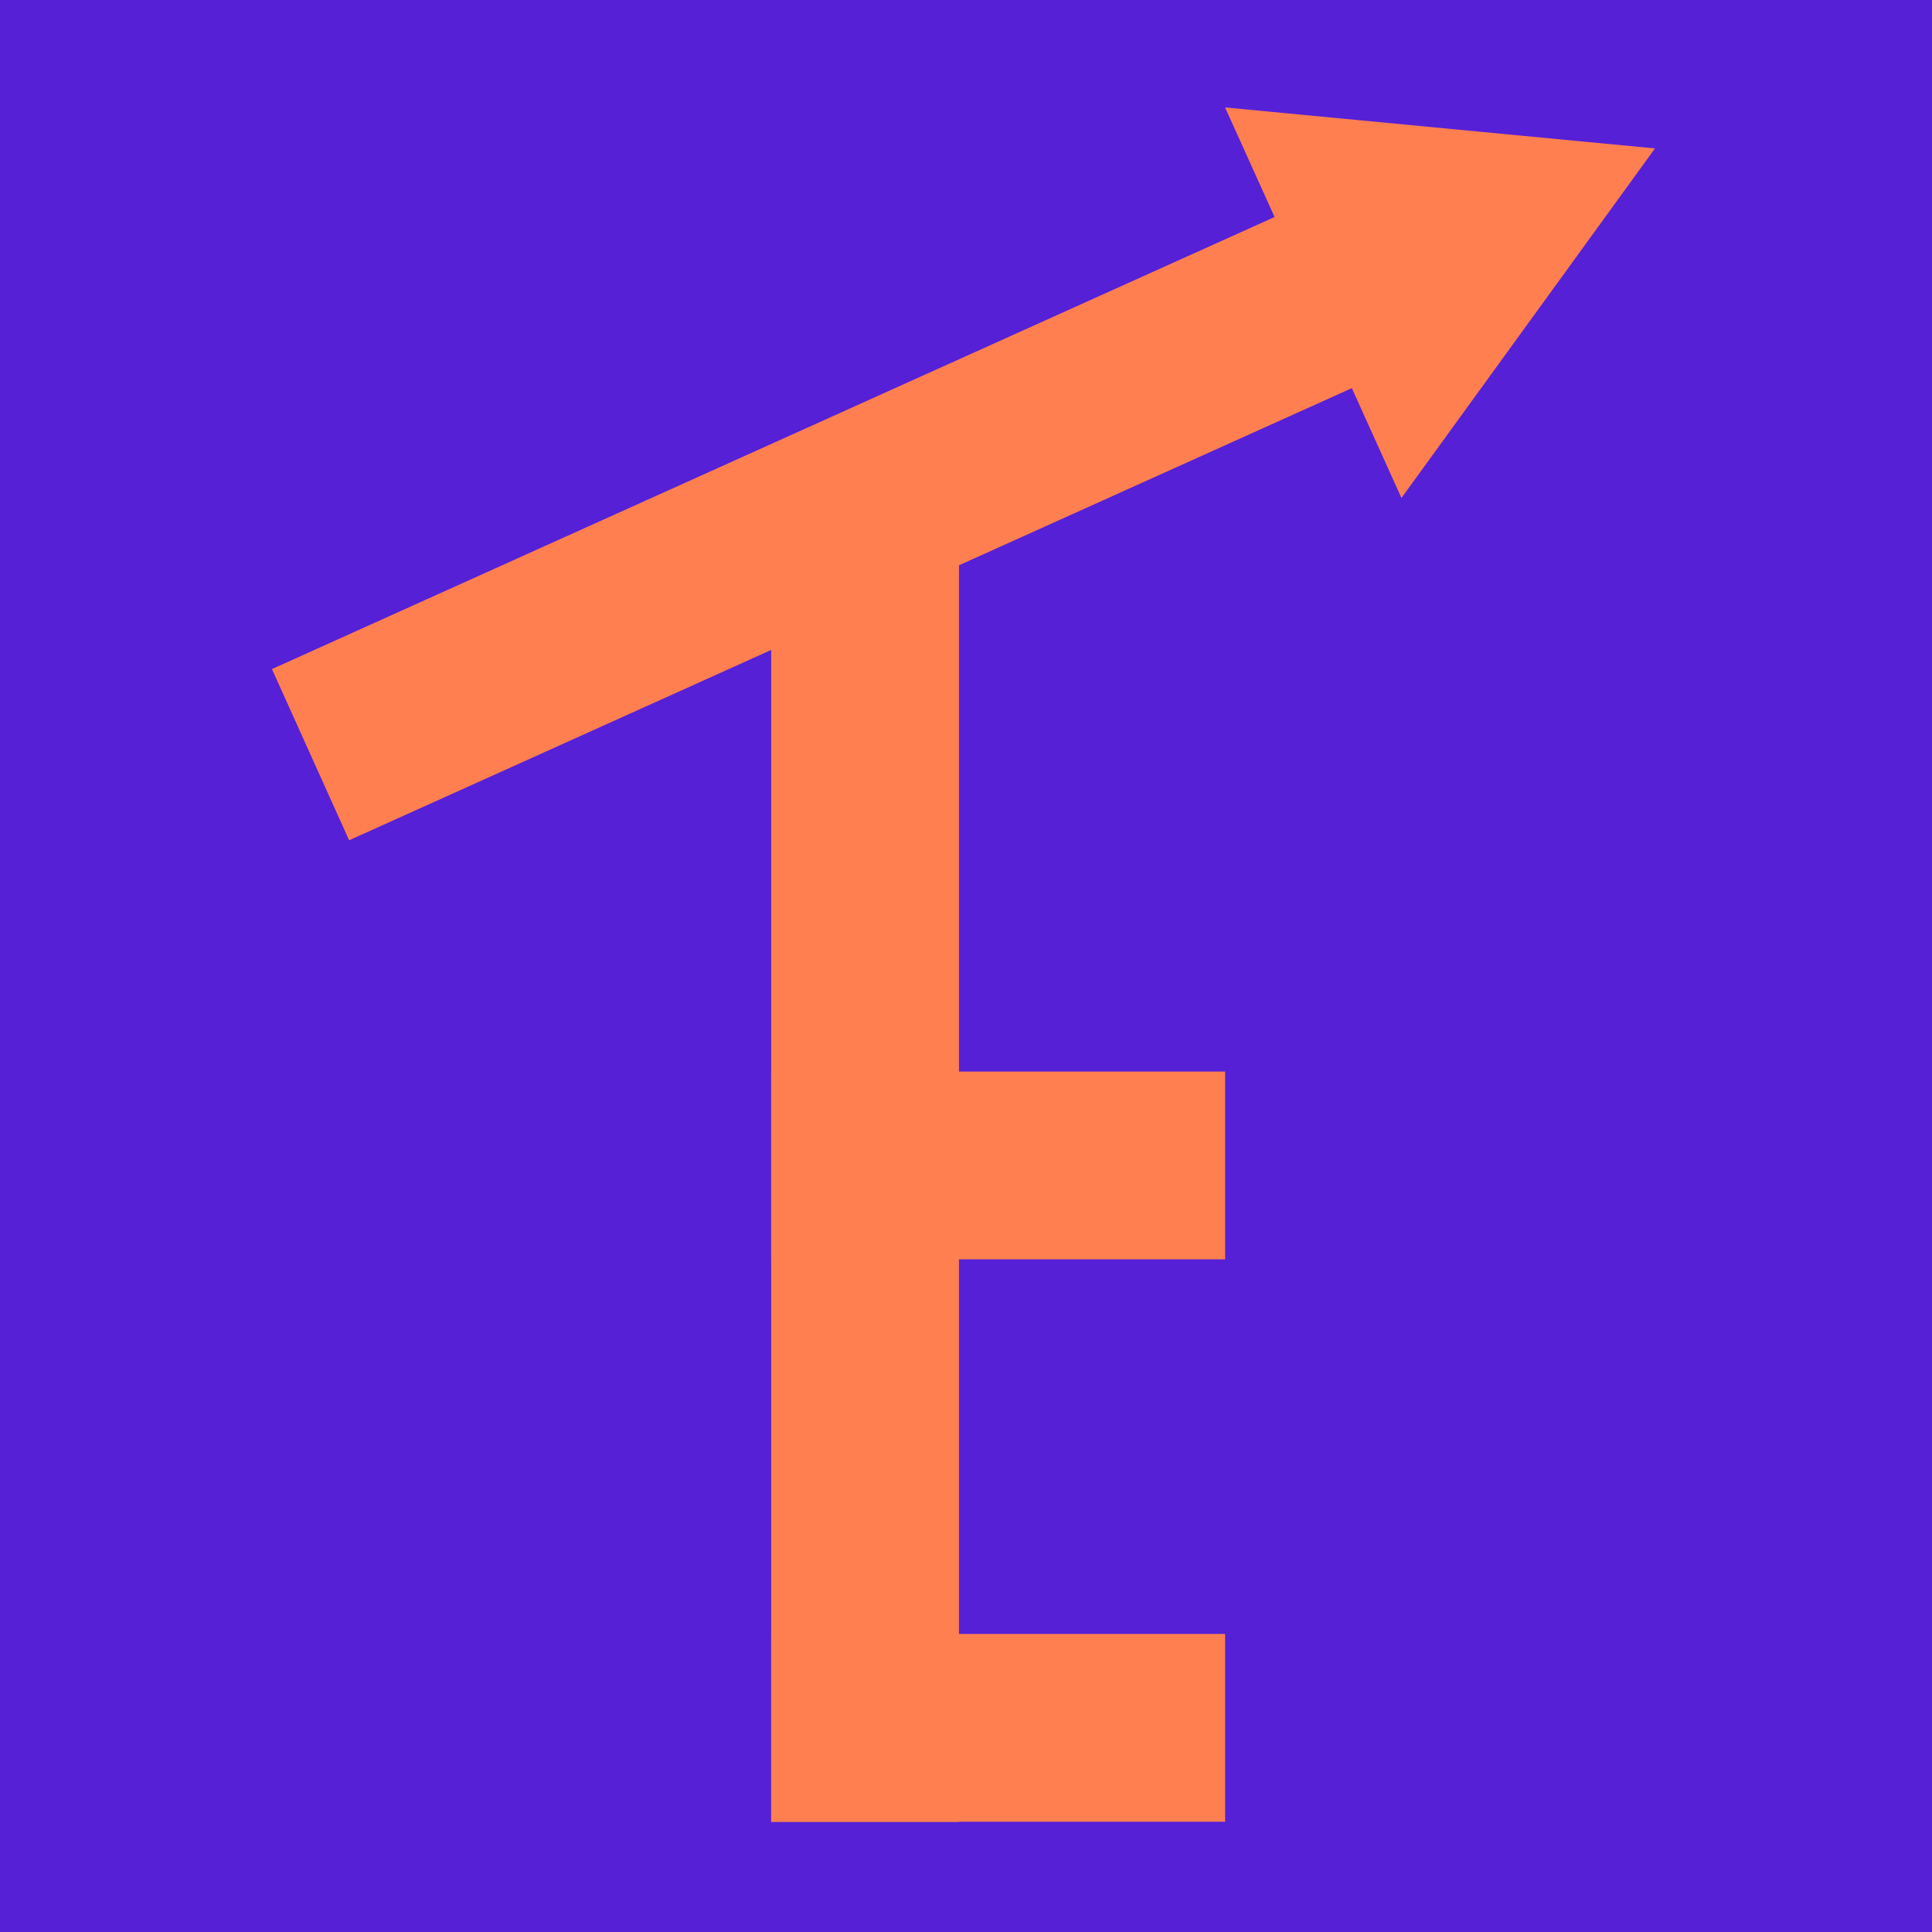
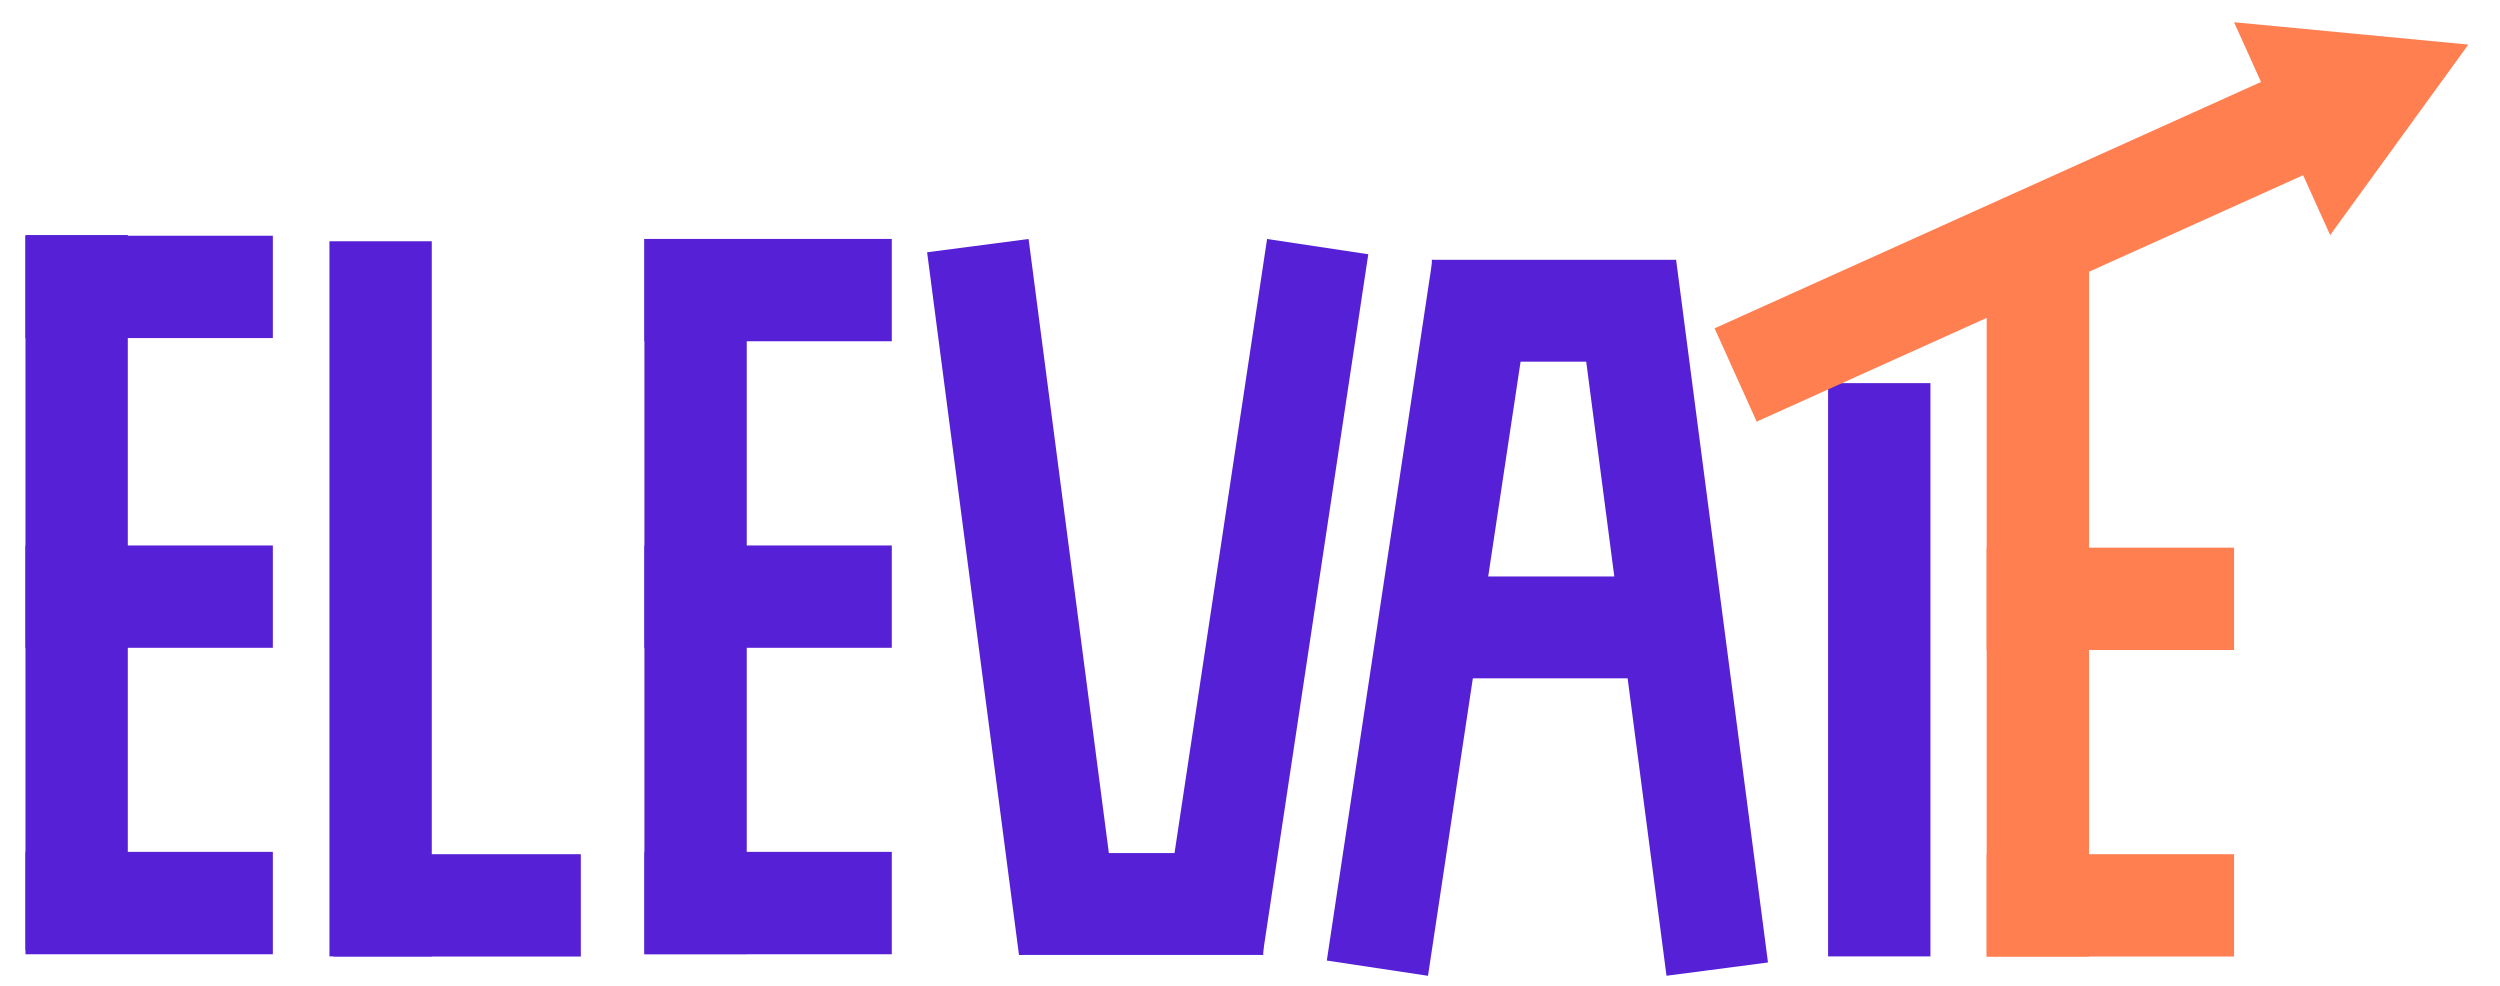
- <svg xmlns="http://www.w3.org/2000/svg" xmlns:xlink="http://www.w3.org/1999/xlink" width="203" height="203" viewBox="490 169 203 203" role="img" aria-label="Elevate">
+ <svg xmlns="http://www.w3.org/2000/svg" xmlns:xlink="http://www.w3.org/1999/xlink" width="482" height="190" viewBox="188 176 482 190" role="img" aria-label="Elevate">
  <defs>
    <g>
</g>
    <clipPath id="clip-0">
      <path clip-rule="nonzero" d="M 0 0.016 L 841.5 0.016 L 841.5 594.984 L 0 594.984 Z M 0 0.016 " />
    </clipPath>
    <clipPath id="clip-1">
      <path clip-rule="nonzero" d="M 0 0.016 L 841.5 0.016 L 841.5 594.984 L 0 594.984 Z M 0 0.016 " />
    </clipPath>
    <clipPath id="clip-2">
      <path clip-rule="nonzero" d="M 155.527 32.301 L 685.93 32.301 L 685.93 562.699 L 155.527 562.699 Z M 155.527 32.301 " />
    </clipPath>
    <clipPath id="clip-3">
      <path clip-rule="nonzero" d="M 420.73 32.301 C 274.262 32.301 155.527 151.035 155.527 297.5 C 155.527 443.965 274.262 562.699 420.73 562.699 C 567.195 562.699 685.93 443.965 685.93 297.5 C 685.93 151.035 567.195 32.301 420.73 32.301 Z M 420.73 32.301 " />
    </clipPath>
    <clipPath id="clip-4">
      <path clip-rule="nonzero" d="M 0.527 0.301 L 530.93 0.301 L 530.93 530.699 L 0.527 530.699 Z M 0.527 0.301 " />
    </clipPath>
    <clipPath id="clip-5">
      <path clip-rule="nonzero" d="M 265.73 0.301 C 119.262 0.301 0.527 119.035 0.527 265.5 C 0.527 411.965 119.262 530.699 265.73 530.699 C 412.195 530.699 530.93 411.965 530.93 265.5 C 530.93 119.035 412.195 0.301 265.73 0.301 Z M 265.73 0.301 " />
    </clipPath>
    <clipPath id="clip-6">
      <rect x="0" y="0" width="531" height="531" />
    </clipPath>
    <g id="source-6" clip-path="url(#clip-6)">
      <g clip-path="url(#clip-4)">
        <g clip-path="url(#clip-5)">
          <path fill-rule="nonzero" fill="none" fill-opacity="1" d="M 0.527 0.301 L 530.93 0.301 L 530.93 530.699 L 0.527 530.699 Z M 0.527 0.301 " />
        </g>
      </g>
    </g>
    <clipPath id="clip-7">
      <path clip-rule="nonzero" d="M 0.91 57.324 L 20.641 57.324 L 20.641 195.23 L 0.91 195.23 Z M 0.91 57.324 " />
    </clipPath>
    <clipPath id="clip-8">
      <path clip-rule="nonzero" d="M 0.91 0.324 L 20.641 0.324 L 20.641 138.23 L 0.91 138.23 Z M 0.91 0.324 " />
    </clipPath>
    <clipPath id="clip-9">
      <rect x="0" y="0" width="21" height="139" />
    </clipPath>
    <g id="source-10" clip-path="url(#clip-9)">
      <g clip-path="url(#clip-8)">
-         <path fill-rule="nonzero" fill="none" fill-opacity="1" d="M 0.91 0.324 L 20.641 0.324 L 20.641 138.203 L 0.91 138.203 Z M 0.91 0.324 " />
+         <path fill-rule="nonzero" fill="#5620D6" fill-opacity="1" d="M 0.91 0.324 L 20.641 0.324 L 20.641 138.203 L 0.91 138.203 Z M 0.91 0.324 " />
      </g>
    </g>
    <clipPath id="clip-10">
      <path clip-rule="nonzero" d="M 0.91 57.445 L 48.605 57.445 L 48.605 77.176 L 0.91 77.176 Z M 0.91 57.445 " />
    </clipPath>
    <clipPath id="clip-11">
      <path clip-rule="nonzero" d="M 0.91 0.445 L 48.605 0.445 L 48.605 20.176 L 0.91 20.176 Z M 0.91 0.445 " />
    </clipPath>
    <clipPath id="clip-12">
      <rect x="0" y="0" width="49" height="21" />
    </clipPath>
    <g id="source-13" clip-path="url(#clip-12)">
      <g clip-path="url(#clip-11)">
-         <path fill-rule="nonzero" fill="none" fill-opacity="1" d="M 0.91 20.176 L 0.91 0.445 L 48.617 0.445 L 48.617 20.176 Z M 0.91 20.176 " />
+         <path fill-rule="nonzero" fill="#5620D6" fill-opacity="1" d="M 0.91 20.176 L 0.91 0.445 L 48.617 0.445 L 48.617 20.176 Z M 0.91 20.176 " />
      </g>
    </g>
    <clipPath id="clip-13">
      <path clip-rule="nonzero" d="M 0.91 117.16 L 48.605 117.16 L 48.605 136.891 L 0.91 136.891 Z M 0.91 117.16 " />
    </clipPath>
    <clipPath id="clip-14">
      <path clip-rule="nonzero" d="M 0.91 0.16 L 48.605 0.16 L 48.605 19.891 L 0.91 19.891 Z M 0.91 0.16 " />
    </clipPath>
    <clipPath id="clip-15">
      <rect x="0" y="0" width="49" height="20" />
    </clipPath>
    <g id="source-16" clip-path="url(#clip-15)">
      <g clip-path="url(#clip-14)">
-         <path fill-rule="nonzero" fill="none" fill-opacity="1" d="M 0.91 19.891 L 0.91 0.16 L 48.617 0.16 L 48.617 19.891 Z M 0.91 19.891 " />
+         <path fill-rule="nonzero" fill="#5620D6" fill-opacity="1" d="M 0.91 19.891 L 0.91 0.16 L 48.617 0.16 L 48.617 19.891 Z M 0.91 19.891 " />
      </g>
    </g>
    <clipPath id="clip-16">
      <path clip-rule="nonzero" d="M 0.91 176.246 L 48.605 176.246 L 48.605 195.977 L 0.91 195.977 Z M 0.91 176.246 " />
    </clipPath>
    <clipPath id="clip-17">
      <path clip-rule="nonzero" d="M 0.91 0.246 L 48.605 0.246 L 48.605 19.977 L 0.91 19.977 Z M 0.91 0.246 " />
    </clipPath>
    <clipPath id="clip-18">
      <rect x="0" y="0" width="49" height="20" />
    </clipPath>
    <g id="source-19" clip-path="url(#clip-18)">
      <g clip-path="url(#clip-17)">
-         <path fill-rule="nonzero" fill="none" fill-opacity="1" d="M 0.91 19.977 L 0.91 0.246 L 48.617 0.246 L 48.617 19.977 Z M 0.91 19.977 " />
+         <path fill-rule="nonzero" fill="#5620D6" fill-opacity="1" d="M 0.91 19.977 L 0.91 0.246 L 48.617 0.246 L 48.617 19.977 Z M 0.91 19.977 " />
      </g>
    </g>
    <clipPath id="clip-19">
      <path clip-rule="nonzero" d="M 59.516 58.516 L 79.246 58.516 L 79.246 196.426 L 59.516 196.426 Z M 59.516 58.516 " />
    </clipPath>
    <clipPath id="clip-20">
      <path clip-rule="nonzero" d="M 0.516 0.516 L 20.246 0.516 L 20.246 138.426 L 0.516 138.426 Z M 0.516 0.516 " />
    </clipPath>
    <clipPath id="clip-21">
      <rect x="0" y="0" width="21" height="139" />
    </clipPath>
    <g id="source-22" clip-path="url(#clip-21)">
      <g clip-path="url(#clip-20)">
-         <path fill-rule="nonzero" fill="none" fill-opacity="1" d="M 0.516 0.516 L 20.246 0.516 L 20.246 138.398 L 0.516 138.398 Z M 0.516 0.516 " />
+         <path fill-rule="nonzero" fill="#5620D6" fill-opacity="1" d="M 0.516 0.516 L 20.246 0.516 L 20.246 138.398 L 0.516 138.398 Z M 0.516 0.516 " />
      </g>
    </g>
    <clipPath id="clip-22">
      <path clip-rule="nonzero" d="M 174 58 L 213 58 L 213 197 L 174 197 Z M 174 58 " />
    </clipPath>
    <clipPath id="clip-23">
      <path clip-rule="nonzero" d="M 174.746 60.637 L 194.312 58.078 L 212.023 193.562 L 192.461 196.121 Z M 174.746 60.637 " />
    </clipPath>
    <clipPath id="clip-24">
      <path clip-rule="nonzero" d="M 0.633 0.059 L 38.039 0.059 L 38.039 138.176 L 0.633 138.176 Z M 0.633 0.059 " />
    </clipPath>
    <clipPath id="clip-25">
      <path clip-rule="nonzero" d="M 0.746 2.637 L 20.312 0.078 L 38.023 135.562 L 18.461 138.121 Z M 0.746 2.637 " />
    </clipPath>
    <clipPath id="clip-26">
      <rect x="0" y="0" width="39" height="139" />
    </clipPath>
    <g id="source-25" clip-path="url(#clip-26)">
      <g clip-path="url(#clip-24)">
        <g clip-path="url(#clip-25)">
-           <path fill-rule="nonzero" fill="none" fill-opacity="1" d="M 0.746 2.637 L 20.312 0.078 L 38.027 135.574 L 18.461 138.129 Z M 0.746 2.637 " />
+           <path fill-rule="nonzero" fill="#5620D6" fill-opacity="1" d="M 0.746 2.637 L 20.312 0.078 L 38.027 135.574 L 18.461 138.129 Z M 0.746 2.637 " />
        </g>
      </g>
    </g>
    <clipPath id="clip-27">
      <path clip-rule="nonzero" d="M 219 58 L 260 58 L 260 197 L 219 197 Z M 219 58 " />
    </clipPath>
    <clipPath id="clip-28">
      <path clip-rule="nonzero" d="M 239.438 196.117 L 219.93 193.176 L 240.293 58.078 L 259.805 61.02 Z M 239.438 196.117 " />
    </clipPath>
    <clipPath id="clip-29">
      <path clip-rule="nonzero" d="M 0.715 0.059 L 40.996 0.059 L 40.996 138.176 L 0.715 138.176 Z M 0.715 0.059 " />
    </clipPath>
    <clipPath id="clip-30">
      <path clip-rule="nonzero" d="M 20.438 138.117 L 0.93 135.176 L 21.293 0.078 L 40.805 3.02 Z M 20.438 138.117 " />
    </clipPath>
    <clipPath id="clip-31">
      <rect x="0" y="0" width="41" height="139" />
    </clipPath>
    <g id="source-28" clip-path="url(#clip-31)">
      <g clip-path="url(#clip-29)">
        <g clip-path="url(#clip-30)">
-           <path fill-rule="nonzero" fill="none" fill-opacity="1" d="M 20.438 138.117 L 0.93 135.176 L 21.297 0.055 L 40.809 2.996 Z M 20.438 138.117 " />
+           <path fill-rule="nonzero" fill="#5620D6" fill-opacity="1" d="M 20.438 138.117 L 0.93 135.176 L 21.297 0.055 L 40.809 2.996 Z M 20.438 138.117 " />
        </g>
      </g>
    </g>
    <clipPath id="clip-32">
      <path clip-rule="nonzero" d="M 192.555 176.473 L 239.555 176.473 L 239.555 196.109 L 192.555 196.109 Z M 192.555 176.473 " />
    </clipPath>
    <clipPath id="clip-33">
      <path clip-rule="nonzero" d="M 0.555 0.473 L 47.555 0.473 L 47.555 20.109 L 0.555 20.109 Z M 0.555 0.473 " />
    </clipPath>
    <clipPath id="clip-34">
      <rect x="0" y="0" width="48" height="21" />
    </clipPath>
    <g id="source-31" clip-path="url(#clip-34)">
      <g clip-path="url(#clip-33)">
-         <path fill-rule="nonzero" fill="none" fill-opacity="1" d="M 0.555 20.109 L 0.555 0.473 L 47.57 0.473 L 47.57 20.109 Z M 0.555 20.109 " />
+         <path fill-rule="nonzero" fill="#5620D6" fill-opacity="1" d="M 0.555 20.109 L 0.555 0.473 L 47.57 0.473 L 47.57 20.109 Z M 0.555 20.109 " />
      </g>
    </g>
    <clipPath id="clip-35">
      <path clip-rule="nonzero" d="M 348.457 85.871 L 368.188 85.871 L 368.188 196.426 L 348.457 196.426 Z M 348.457 85.871 " />
    </clipPath>
    <clipPath id="clip-36">
      <path clip-rule="nonzero" d="M 0.457 0.871 L 20.188 0.871 L 20.188 111.426 L 0.457 111.426 Z M 0.457 0.871 " />
    </clipPath>
    <clipPath id="clip-37">
      <rect x="0" y="0" width="21" height="112" />
    </clipPath>
    <g id="source-34" clip-path="url(#clip-37)">
      <g clip-path="url(#clip-36)">
-         <path fill-rule="nonzero" fill="none" fill-opacity="1" d="M 0.457 0.871 L 20.188 0.871 L 20.188 111.391 L 0.457 111.391 Z M 0.457 0.871 " />
+         <path fill-rule="nonzero" fill="#5620D6" fill-opacity="1" d="M 0.457 0.871 L 20.188 0.871 L 20.188 111.391 L 0.457 111.391 Z M 0.457 0.871 " />
      </g>
    </g>
    <clipPath id="clip-38">
      <path clip-rule="nonzero" d="M 337 73 L 405 73 L 405 100 L 337 100 Z M 337 73 " />
    </clipPath>
    <clipPath id="clip-39">
      <path clip-rule="nonzero" d="M 401.703 62.66 L 406.781 84.359 L 342.863 99.316 L 337.785 77.617 Z M 401.703 62.66 " />
    </clipPath>
    <clipPath id="clip-40">
      <path clip-rule="nonzero" d="M 404.242 73.512 L 342.867 99.316 L 337.789 77.613 Z M 404.242 73.512 " />
    </clipPath>
    <clipPath id="clip-41">
      <path clip-rule="nonzero" d="M 0.688 0.402 L 67.348 0.402 L 67.348 26.539 L 0.688 26.539 Z M 0.688 0.402 " />
    </clipPath>
    <clipPath id="clip-42">
      <path clip-rule="nonzero" d="M 64.703 -10.34 L 69.781 11.359 L 5.863 26.316 L 0.785 4.617 Z M 64.703 -10.34 " />
    </clipPath>
    <clipPath id="clip-43">
      <path clip-rule="nonzero" d="M 67.242 0.512 L 5.867 26.316 L 0.789 4.613 Z M 67.242 0.512 " />
    </clipPath>
    <clipPath id="clip-44">
      <rect x="0" y="0" width="68" height="27" />
    </clipPath>
    <g id="source-37" clip-path="url(#clip-44)">
      <g clip-path="url(#clip-41)">
        <g clip-path="url(#clip-42)">
          <g clip-path="url(#clip-43)">
            <path fill-rule="nonzero" fill="none" fill-opacity="1" d="M 64.703 -10.34 L 69.781 11.359 L 5.863 26.316 L 0.785 4.617 Z M 64.703 -10.34 " />
          </g>
        </g>
      </g>
    </g>
    <clipPath id="clip-45">
      <path clip-rule="nonzero" d="M 379.031 62.094 L 398.762 62.094 L 398.762 196.426 L 379.031 196.426 Z M 379.031 62.094 " />
    </clipPath>
    <clipPath id="clip-46">
      <path clip-rule="nonzero" d="M 0.031 0.094 L 19.762 0.094 L 19.762 134.426 L 0.031 134.426 Z M 0.031 0.094 " />
    </clipPath>
    <clipPath id="clip-47">
      <rect x="0" y="0" width="20" height="135" />
    </clipPath>
    <g id="source-40" clip-path="url(#clip-47)">
      <g clip-path="url(#clip-46)">
        <path fill-rule="nonzero" fill="#FF7F50" fill-opacity="1" d="M 0.031 0.094 L 19.762 0.094 L 19.762 134.43 L 0.031 134.43 Z M 0.031 0.094 " />
      </g>
    </g>
    <clipPath id="clip-48">
      <path clip-rule="nonzero" d="M 326 23 L 449 23 L 449 94 L 326 94 Z M 326 23 " />
    </clipPath>
    <clipPath id="clip-49">
      <path clip-rule="nonzero" d="M 334.684 93.289 L 326.574 75.301 L 440.727 23.832 L 448.836 41.82 Z M 334.684 93.289 " />
    </clipPath>
    <clipPath id="clip-50">
      <path clip-rule="nonzero" d="M 0.418 0.77 L 122.949 0.77 L 122.949 70.305 L 0.418 70.305 Z M 0.418 0.77 " />
    </clipPath>
    <clipPath id="clip-51">
      <path clip-rule="nonzero" d="M 8.684 70.289 L 0.574 52.301 L 114.727 0.832 L 122.836 18.82 Z M 8.684 70.289 " />
    </clipPath>
    <clipPath id="clip-52">
      <rect x="0" y="0" width="123" height="71" />
    </clipPath>
    <g id="source-43" clip-path="url(#clip-52)">
      <g clip-path="url(#clip-50)">
        <g clip-path="url(#clip-51)">
          <path fill-rule="nonzero" fill="#FF7F50" fill-opacity="1" d="M 8.684 70.289 L 0.574 52.301 L 114.746 0.824 L 122.855 18.809 Z M 8.684 70.289 " />
        </g>
      </g>
    </g>
    <clipPath id="clip-53">
      <path clip-rule="nonzero" d="M 379.031 117.594 L 426.727 117.594 L 426.727 137.324 L 379.031 137.324 Z M 379.031 117.594 " />
    </clipPath>
    <clipPath id="clip-54">
      <path clip-rule="nonzero" d="M 0.031 0.594 L 47.727 0.594 L 47.727 20.324 L 0.031 20.324 Z M 0.031 0.594 " />
    </clipPath>
    <clipPath id="clip-55">
      <rect x="0" y="0" width="48" height="21" />
    </clipPath>
    <g id="source-46" clip-path="url(#clip-55)">
      <g clip-path="url(#clip-54)">
        <path fill-rule="nonzero" fill="#FF7F50" fill-opacity="1" d="M 0.031 20.324 L 0.031 0.594 L 47.738 0.594 L 47.738 20.324 Z M 0.031 20.324 " />
      </g>
    </g>
    <clipPath id="clip-56">
      <path clip-rule="nonzero" d="M 379.031 176.684 L 426.727 176.684 L 426.727 196.414 L 379.031 196.414 Z M 379.031 176.684 " />
    </clipPath>
    <clipPath id="clip-57">
      <path clip-rule="nonzero" d="M 0.031 0.684 L 47.727 0.684 L 47.727 20.414 L 0.031 20.414 Z M 0.031 0.684 " />
    </clipPath>
    <clipPath id="clip-58">
      <rect x="0" y="0" width="48" height="21" />
    </clipPath>
    <g id="source-49" clip-path="url(#clip-58)">
      <g clip-path="url(#clip-57)">
        <path fill-rule="nonzero" fill="#FF7F50" fill-opacity="1" d="M 0.031 20.414 L 0.031 0.684 L 47.738 0.684 L 47.738 20.414 Z M 0.031 20.414 " />
      </g>
    </g>
    <clipPath id="clip-59">
      <path clip-rule="nonzero" d="M 426 16 L 472 16 L 472 58 L 426 58 Z M 426 16 " />
    </clipPath>
    <clipPath id="clip-60">
      <path clip-rule="nonzero" d="M 462.633 0.074 L 481.188 41.172 L 445.281 57.387 L 426.723 16.289 Z M 462.633 0.074 " />
    </clipPath>
    <clipPath id="clip-61">
      <path clip-rule="nonzero" d="M 471.895 20.594 L 445.254 57.324 L 426.723 16.289 Z M 471.895 20.594 " />
    </clipPath>
    <clipPath id="clip-62">
      <path clip-rule="nonzero" d="M 0.648 0.094 L 45.969 0.094 L 45.969 41.34 L 0.648 41.34 Z M 0.648 0.094 " />
    </clipPath>
    <clipPath id="clip-63">
      <path clip-rule="nonzero" d="M 36.633 -15.926 L 55.188 25.172 L 19.281 41.387 L 0.723 0.289 Z M 36.633 -15.926 " />
    </clipPath>
    <clipPath id="clip-64">
      <path clip-rule="nonzero" d="M 45.895 4.594 L 19.254 41.324 L 0.723 0.289 Z M 45.895 4.594 " />
    </clipPath>
    <clipPath id="clip-65">
      <rect x="0" y="0" width="46" height="42" />
    </clipPath>
    <g id="source-52" clip-path="url(#clip-65)">
      <g clip-path="url(#clip-62)">
        <g clip-path="url(#clip-63)">
          <g clip-path="url(#clip-64)">
            <path fill-rule="nonzero" fill="#FF7F50" fill-opacity="1" d="M 36.633 -15.926 L 55.188 25.172 L 19.281 41.387 L 0.723 0.289 Z M 36.633 -15.926 " />
          </g>
        </g>
      </g>
    </g>
    <clipPath id="clip-66">
      <path clip-rule="nonzero" d="M 120.242 58.078 L 139.973 58.078 L 139.973 195.988 L 120.242 195.988 Z M 120.242 58.078 " />
    </clipPath>
    <clipPath id="clip-67">
      <path clip-rule="nonzero" d="M 0.242 0.078 L 19.973 0.078 L 19.973 137.988 L 0.242 137.988 Z M 0.242 0.078 " />
    </clipPath>
    <clipPath id="clip-68">
      <rect x="0" y="0" width="20" height="138" />
    </clipPath>
    <g id="source-55" clip-path="url(#clip-68)">
      <g clip-path="url(#clip-67)">
-         <path fill-rule="nonzero" fill="none" fill-opacity="1" d="M 0.242 0.078 L 19.973 0.078 L 19.973 137.961 L 0.242 137.961 Z M 0.242 0.078 " />
+         <path fill-rule="nonzero" fill="#5620D6" fill-opacity="1" d="M 0.242 0.078 L 19.973 0.078 L 19.973 137.961 L 0.242 137.961 Z M 0.242 0.078 " />
      </g>
    </g>
    <clipPath id="clip-69">
      <path clip-rule="nonzero" d="M 120.242 58.07 L 167.938 58.07 L 167.938 77.801 L 120.242 77.801 Z M 120.242 58.07 " />
    </clipPath>
    <clipPath id="clip-70">
      <path clip-rule="nonzero" d="M 0.242 0.07 L 47.938 0.07 L 47.938 19.801 L 0.242 19.801 Z M 0.242 0.07 " />
    </clipPath>
    <clipPath id="clip-71">
      <rect x="0" y="0" width="48" height="20" />
    </clipPath>
    <g id="source-58" clip-path="url(#clip-71)">
      <g clip-path="url(#clip-70)">
-         <path fill-rule="nonzero" fill="none" fill-opacity="1" d="M 0.242 19.801 L 0.242 0.07 L 47.949 0.07 L 47.949 19.801 Z M 0.242 19.801 " />
+         <path fill-rule="nonzero" fill="#5620D6" fill-opacity="1" d="M 0.242 19.801 L 0.242 0.07 L 47.949 0.07 L 47.949 19.801 Z M 0.242 19.801 " />
      </g>
    </g>
    <clipPath id="clip-72">
      <path clip-rule="nonzero" d="M 120.242 117.16 L 167.938 117.16 L 167.938 136.891 L 120.242 136.891 Z M 120.242 117.16 " />
    </clipPath>
    <clipPath id="clip-73">
      <path clip-rule="nonzero" d="M 0.242 0.16 L 47.938 0.16 L 47.938 19.891 L 0.242 19.891 Z M 0.242 0.16 " />
    </clipPath>
    <clipPath id="clip-74">
      <rect x="0" y="0" width="48" height="20" />
    </clipPath>
    <g id="source-61" clip-path="url(#clip-74)">
      <g clip-path="url(#clip-73)">
-         <path fill-rule="nonzero" fill="none" fill-opacity="1" d="M 0.242 19.891 L 0.242 0.16 L 47.949 0.16 L 47.949 19.891 Z M 0.242 19.891 " />
+         <path fill-rule="nonzero" fill="#5620D6" fill-opacity="1" d="M 0.242 19.891 L 0.242 0.16 L 47.949 0.16 L 47.949 19.891 Z M 0.242 19.891 " />
      </g>
    </g>
    <clipPath id="clip-75">
      <path clip-rule="nonzero" d="M 120.242 176.246 L 167.938 176.246 L 167.938 195.977 L 120.242 195.977 Z M 120.242 176.246 " />
    </clipPath>
    <clipPath id="clip-76">
      <path clip-rule="nonzero" d="M 0.242 0.246 L 47.938 0.246 L 47.938 19.977 L 0.242 19.977 Z M 0.242 0.246 " />
    </clipPath>
    <clipPath id="clip-77">
      <rect x="0" y="0" width="48" height="20" />
    </clipPath>
    <g id="source-64" clip-path="url(#clip-77)">
      <g clip-path="url(#clip-76)">
-         <path fill-rule="nonzero" fill="none" fill-opacity="1" d="M 0.242 19.977 L 0.242 0.246 L 47.949 0.246 L 47.949 19.977 Z M 0.242 19.977 " />
+         <path fill-rule="nonzero" fill="#5620D6" fill-opacity="1" d="M 0.242 19.977 L 0.242 0.246 L 47.949 0.246 L 47.949 19.977 Z M 0.242 19.977 " />
      </g>
    </g>
    <clipPath id="clip-78">
      <path clip-rule="nonzero" d="M 299 62 L 337 62 L 337 201 L 299 201 Z M 299 62 " />
    </clipPath>
    <clipPath id="clip-79">
      <path clip-rule="nonzero" d="M 336.867 197.566 L 317.301 200.125 L 299.59 64.641 L 319.152 62.082 Z M 336.867 197.566 " />
    </clipPath>
    <clipPath id="clip-80">
      <path clip-rule="nonzero" d="M 0.562 0 L 37.969 0 L 37.969 138.25 L 0.562 138.25 Z M 0.562 0 " />
    </clipPath>
    <clipPath id="clip-81">
      <path clip-rule="nonzero" d="M 37.867 135.566 L 18.301 138.125 L 0.59 2.641 L 20.152 0.082 Z M 37.867 135.566 " />
    </clipPath>
    <clipPath id="clip-82">
      <rect x="0" y="0" width="38" height="139" />
    </clipPath>
    <g id="source-67" clip-path="url(#clip-82)">
      <g clip-path="url(#clip-80)">
        <g clip-path="url(#clip-81)">
-           <path fill-rule="nonzero" fill="none" fill-opacity="1" d="M 37.867 135.566 L 18.301 138.125 L 0.586 2.629 L 20.152 0.07 Z M 37.867 135.566 " />
+           <path fill-rule="nonzero" fill="#5620D6" fill-opacity="1" d="M 37.867 135.566 L 18.301 138.125 L 0.586 2.629 L 20.152 0.07 Z M 37.867 135.566 " />
        </g>
      </g>
    </g>
    <clipPath id="clip-83">
      <path clip-rule="nonzero" d="M 251 62 L 292 62 L 292 201 L 251 201 Z M 251 62 " />
    </clipPath>
    <clipPath id="clip-84">
      <path clip-rule="nonzero" d="M 272.176 62.094 L 291.684 65.035 L 271.32 200.137 L 251.809 197.195 Z M 272.176 62.094 " />
    </clipPath>
    <clipPath id="clip-85">
      <path clip-rule="nonzero" d="M 0.605 0 L 40.891 0 L 40.891 138.25 L 0.605 138.25 Z M 0.605 0 " />
    </clipPath>
    <clipPath id="clip-86">
      <path clip-rule="nonzero" d="M 21.176 0.094 L 40.684 3.035 L 20.32 138.137 L 0.809 135.195 Z M 21.176 0.094 " />
    </clipPath>
    <clipPath id="clip-87">
      <rect x="0" y="0" width="41" height="139" />
    </clipPath>
    <g id="source-70" clip-path="url(#clip-87)">
      <g clip-path="url(#clip-85)">
        <g clip-path="url(#clip-86)">
-           <path fill-rule="nonzero" fill="none" fill-opacity="1" d="M 21.176 0.094 L 40.684 3.035 L 20.316 138.156 L 0.805 135.215 Z M 21.176 0.094 " />
+           <path fill-rule="nonzero" fill="#5620D6" fill-opacity="1" d="M 21.176 0.094 L 40.684 3.035 L 20.316 138.156 L 0.805 135.215 Z M 21.176 0.094 " />
        </g>
      </g>
    </g>
    <clipPath id="clip-88">
      <path clip-rule="nonzero" d="M 272.059 62.094 L 319.055 62.094 L 319.055 81.727 L 272.059 81.727 Z M 272.059 62.094 " />
    </clipPath>
    <clipPath id="clip-89">
      <path clip-rule="nonzero" d="M 0.059 0.094 L 47.055 0.094 L 47.055 19.727 L 0.059 19.727 Z M 0.059 0.094 " />
    </clipPath>
    <clipPath id="clip-90">
      <rect x="0" y="0" width="48" height="20" />
    </clipPath>
    <g id="source-73" clip-path="url(#clip-90)">
      <g clip-path="url(#clip-89)">
-         <path fill-rule="nonzero" fill="none" fill-opacity="1" d="M 47.055 0.094 L 47.055 19.727 L 0.039 19.727 L 0.039 0.094 Z M 47.055 0.094 " />
+         <path fill-rule="nonzero" fill="#5620D6" fill-opacity="1" d="M 47.055 0.094 L 47.055 19.727 L 0.039 19.727 L 0.039 0.094 Z M 47.055 0.094 " />
      </g>
    </g>
    <clipPath id="clip-91">
      <path clip-rule="nonzero" d="M 272.059 123.145 L 319.055 123.145 L 319.055 142.777 L 272.059 142.777 Z M 272.059 123.145 " />
    </clipPath>
    <clipPath id="clip-92">
      <path clip-rule="nonzero" d="M 0.059 0.145 L 47.055 0.145 L 47.055 19.777 L 0.059 19.777 Z M 0.059 0.145 " />
    </clipPath>
    <clipPath id="clip-93">
      <rect x="0" y="0" width="48" height="20" />
    </clipPath>
    <g id="source-76" clip-path="url(#clip-93)">
      <g clip-path="url(#clip-92)">
-         <path fill-rule="nonzero" fill="none" fill-opacity="1" d="M 47.055 0.145 L 47.055 19.777 L 0.039 19.777 L 0.039 0.145 Z M 47.055 0.145 " />
+         <path fill-rule="nonzero" fill="#5620D6" fill-opacity="1" d="M 47.055 0.145 L 47.055 19.777 L 0.039 19.777 L 0.039 0.145 Z M 47.055 0.145 " />
      </g>
    </g>
    <clipPath id="clip-94">
      <path clip-rule="nonzero" d="M 251.137 196.605 L 339.992 196.605 L 339.992 201.281 L 251.137 201.281 Z M 251.137 196.605 " />
    </clipPath>
    <clipPath id="clip-95">
      <path clip-rule="nonzero" d="M 0.137 0.605 L 88.992 0.605 L 88.992 5.281 L 0.137 5.281 Z M 0.137 0.605 " />
    </clipPath>
    <clipPath id="clip-96">
      <rect x="0" y="0" width="89" height="6" />
    </clipPath>
    <g id="source-79" clip-path="url(#clip-96)">
      <g clip-path="url(#clip-95)">
        <path fill-rule="nonzero" fill="none" fill-opacity="1" d="M 88.992 0.605 L 88.992 5.281 L 0.133 5.281 L 0.133 0.605 Z M 88.992 0.605 " />
      </g>
    </g>
    <clipPath id="clip-97">
      <path clip-rule="nonzero" d="M 60.289 176.684 L 107.984 176.684 L 107.984 196.414 L 60.289 196.414 Z M 60.289 176.684 " />
    </clipPath>
    <clipPath id="clip-98">
      <path clip-rule="nonzero" d="M 0.289 0.684 L 47.984 0.684 L 47.984 20.414 L 0.289 20.414 Z M 0.289 0.684 " />
    </clipPath>
    <clipPath id="clip-99">
      <rect x="0" y="0" width="48" height="21" />
    </clipPath>
    <g id="source-82" clip-path="url(#clip-99)">
      <g clip-path="url(#clip-98)">
-         <path fill-rule="nonzero" fill="none" fill-opacity="1" d="M 0.289 20.414 L 0.289 0.684 L 47.996 0.684 L 47.996 20.414 Z M 0.289 20.414 " />
+         <path fill-rule="nonzero" fill="#5620D6" fill-opacity="1" d="M 0.289 20.414 L 0.289 0.684 L 47.996 0.684 L 47.996 20.414 Z M 0.289 20.414 " />
      </g>
    </g>
    <clipPath id="clip-100">
      <rect x="0" y="0" width="482" height="202" />
    </clipPath>
    <g id="source-84" clip-path="url(#clip-100)">
      <g clip-path="url(#clip-7)">
        <use xlink:href="#source-10" transform="matrix(1, 0, 0, 1, 0, 57)" />
      </g>
      <g clip-path="url(#clip-10)">
        <use xlink:href="#source-13" transform="matrix(1, 0, 0, 1, 0, 57)" />
      </g>
      <g clip-path="url(#clip-13)">
        <use xlink:href="#source-16" transform="matrix(1, 0, 0, 1, 0, 117)" />
      </g>
      <g clip-path="url(#clip-16)">
        <use xlink:href="#source-19" transform="matrix(1, 0, 0, 1, 0, 176)" />
      </g>
      <g clip-path="url(#clip-19)">
        <use xlink:href="#source-22" transform="matrix(1, 0, 0, 1, 59, 58)" />
      </g>
      <g clip-path="url(#clip-22)">
        <g clip-path="url(#clip-23)">
          <use xlink:href="#source-25" transform="matrix(1, 0, 0, 1, 174, 58)" />
        </g>
      </g>
      <g clip-path="url(#clip-27)">
        <g clip-path="url(#clip-28)">
          <use xlink:href="#source-28" transform="matrix(1, 0, 0, 1, 219, 58)" />
        </g>
      </g>
      <g clip-path="url(#clip-32)">
        <use xlink:href="#source-31" transform="matrix(1, 0, 0, 1, 192, 176)" />
      </g>
      <g clip-path="url(#clip-35)">
        <use xlink:href="#source-34" transform="matrix(1, 0, 0, 1, 348, 85)" />
      </g>
      <g clip-path="url(#clip-38)">
        <g clip-path="url(#clip-39)">
          <g clip-path="url(#clip-40)">
            <use xlink:href="#source-37" transform="matrix(1, 0, 0, 1, 337, 73)" />
          </g>
        </g>
      </g>
      <g clip-path="url(#clip-45)">
        <use xlink:href="#source-40" transform="matrix(1, 0, 0, 1, 379, 62)" />
      </g>
      <g clip-path="url(#clip-48)">
        <g clip-path="url(#clip-49)">
          <use xlink:href="#source-43" transform="matrix(1, 0, 0, 1, 326, 23)" />
        </g>
      </g>
      <g clip-path="url(#clip-53)">
        <use xlink:href="#source-46" transform="matrix(1, 0, 0, 1, 379, 117)" />
      </g>
      <g clip-path="url(#clip-56)">
        <use xlink:href="#source-49" transform="matrix(1, 0, 0, 1, 379, 176)" />
      </g>
      <g clip-path="url(#clip-59)">
        <g clip-path="url(#clip-60)">
          <g clip-path="url(#clip-61)">
            <use xlink:href="#source-52" transform="matrix(1, 0, 0, 1, 426, 16)" />
          </g>
        </g>
      </g>
      <g clip-path="url(#clip-66)">
        <use xlink:href="#source-55" transform="matrix(1, 0, 0, 1, 120, 58)" />
      </g>
      <g clip-path="url(#clip-69)">
        <use xlink:href="#source-58" transform="matrix(1, 0, 0, 1, 120, 58)" />
      </g>
      <g clip-path="url(#clip-72)">
        <use xlink:href="#source-61" transform="matrix(1, 0, 0, 1, 120, 117)" />
      </g>
      <g clip-path="url(#clip-75)">
        <use xlink:href="#source-64" transform="matrix(1, 0, 0, 1, 120, 176)" />
      </g>
      <g clip-path="url(#clip-78)">
        <g clip-path="url(#clip-79)">
          <use xlink:href="#source-67" transform="matrix(1, 0, 0, 1, 299, 62)" />
        </g>
      </g>
      <g clip-path="url(#clip-83)">
        <g clip-path="url(#clip-84)">
          <use xlink:href="#source-70" transform="matrix(1, 0, 0, 1, 251, 62)" />
        </g>
      </g>
      <g clip-path="url(#clip-88)">
        <use xlink:href="#source-73" transform="matrix(1, 0, 0, 1, 272, 62)" />
      </g>
      <g clip-path="url(#clip-91)">
        <use xlink:href="#source-76" transform="matrix(1, 0, 0, 1, 272, 123)" />
      </g>
      <g clip-path="url(#clip-94)">
        <use xlink:href="#source-79" transform="matrix(1, 0, 0, 1, 251, 196)" />
      </g>
      <g clip-path="url(#clip-97)">
        <use xlink:href="#source-82" transform="matrix(1, 0, 0, 1, 60, 176)" />
      </g>
    </g>
    <clipPath id="clip-101">
      <rect x="0" y="0" width="83" height="42" />
    </clipPath>
    <g id="source-87" clip-path="url(#clip-101)">
-       <g fill="none" fill-opacity="1">
+       <g fill="#5620D6" fill-opacity="1">
        <use xlink:href="#glyph-0-0" x="0.211" y="32.047" />
      </g>
-       <g fill="none" fill-opacity="1">
+       <g fill="#5620D6" fill-opacity="1">
        <use xlink:href="#glyph-0-1" x="11.582" y="32.047" />
      </g>
-       <g fill="none" fill-opacity="1">
+       <g fill="#5620D6" fill-opacity="1">
        <use xlink:href="#glyph-0-0" x="22.539" y="32.047" />
      </g>
-       <g fill="none" fill-opacity="1">
+       <g fill="#5620D6" fill-opacity="1">
        <use xlink:href="#glyph-0-2" x="33.91" y="32.047" />
      </g>
-       <g fill="none" fill-opacity="1">
+       <g fill="#5620D6" fill-opacity="1">
        <use xlink:href="#glyph-0-3" x="46.274" y="32.047" />
      </g>
-       <g fill="none" fill-opacity="1">
+       <g fill="#5620D6" fill-opacity="1">
        <use xlink:href="#glyph-0-4" x="59.66" y="32.047" />
      </g>
-       <g fill="none" fill-opacity="1">
+       <g fill="#5620D6" fill-opacity="1">
        <use xlink:href="#glyph-0-0" x="70.589" y="32.047" />
      </g>
    </g>
    <clipPath id="clip-102">
      <rect x="0" y="0" width="842" height="595" />
    </clipPath>
    <g id="source-89" clip-path="url(#clip-102)">
      <g clip-path="url(#clip-1)">
        <path fill-rule="nonzero" fill="none" fill-opacity="1" d="M 0 0.016 L 841.816 0.016 L 841.816 595.211 L 0 595.211 Z M 0 0.016 " />
      </g>
      <g clip-path="url(#clip-2)">
        <g clip-path="url(#clip-3)">
          <use xlink:href="#source-6" transform="matrix(1, 0, 0, 1, 155, 32)" />
        </g>
      </g>
      <use xlink:href="#source-84" transform="matrix(1, 0, 0, 1, 192, 164)" />
    </g>
  </defs>
-   <rect x="490" y="169" width="203" height="203" fill="#5620D6" />
  <g clip-path="url(#clip-0)">
    <path fill-rule="nonzero" fill="none" fill-opacity="1" d="M 0 0.016 L 841.5 0.016 L 841.5 594.984 L 0 594.984 Z M 0 0.016 " />
    <use xlink:href="#source-89" transform="matrix(1, 0, 0, 1, 0, -0.000000000000000137)" />
  </g>
</svg>
